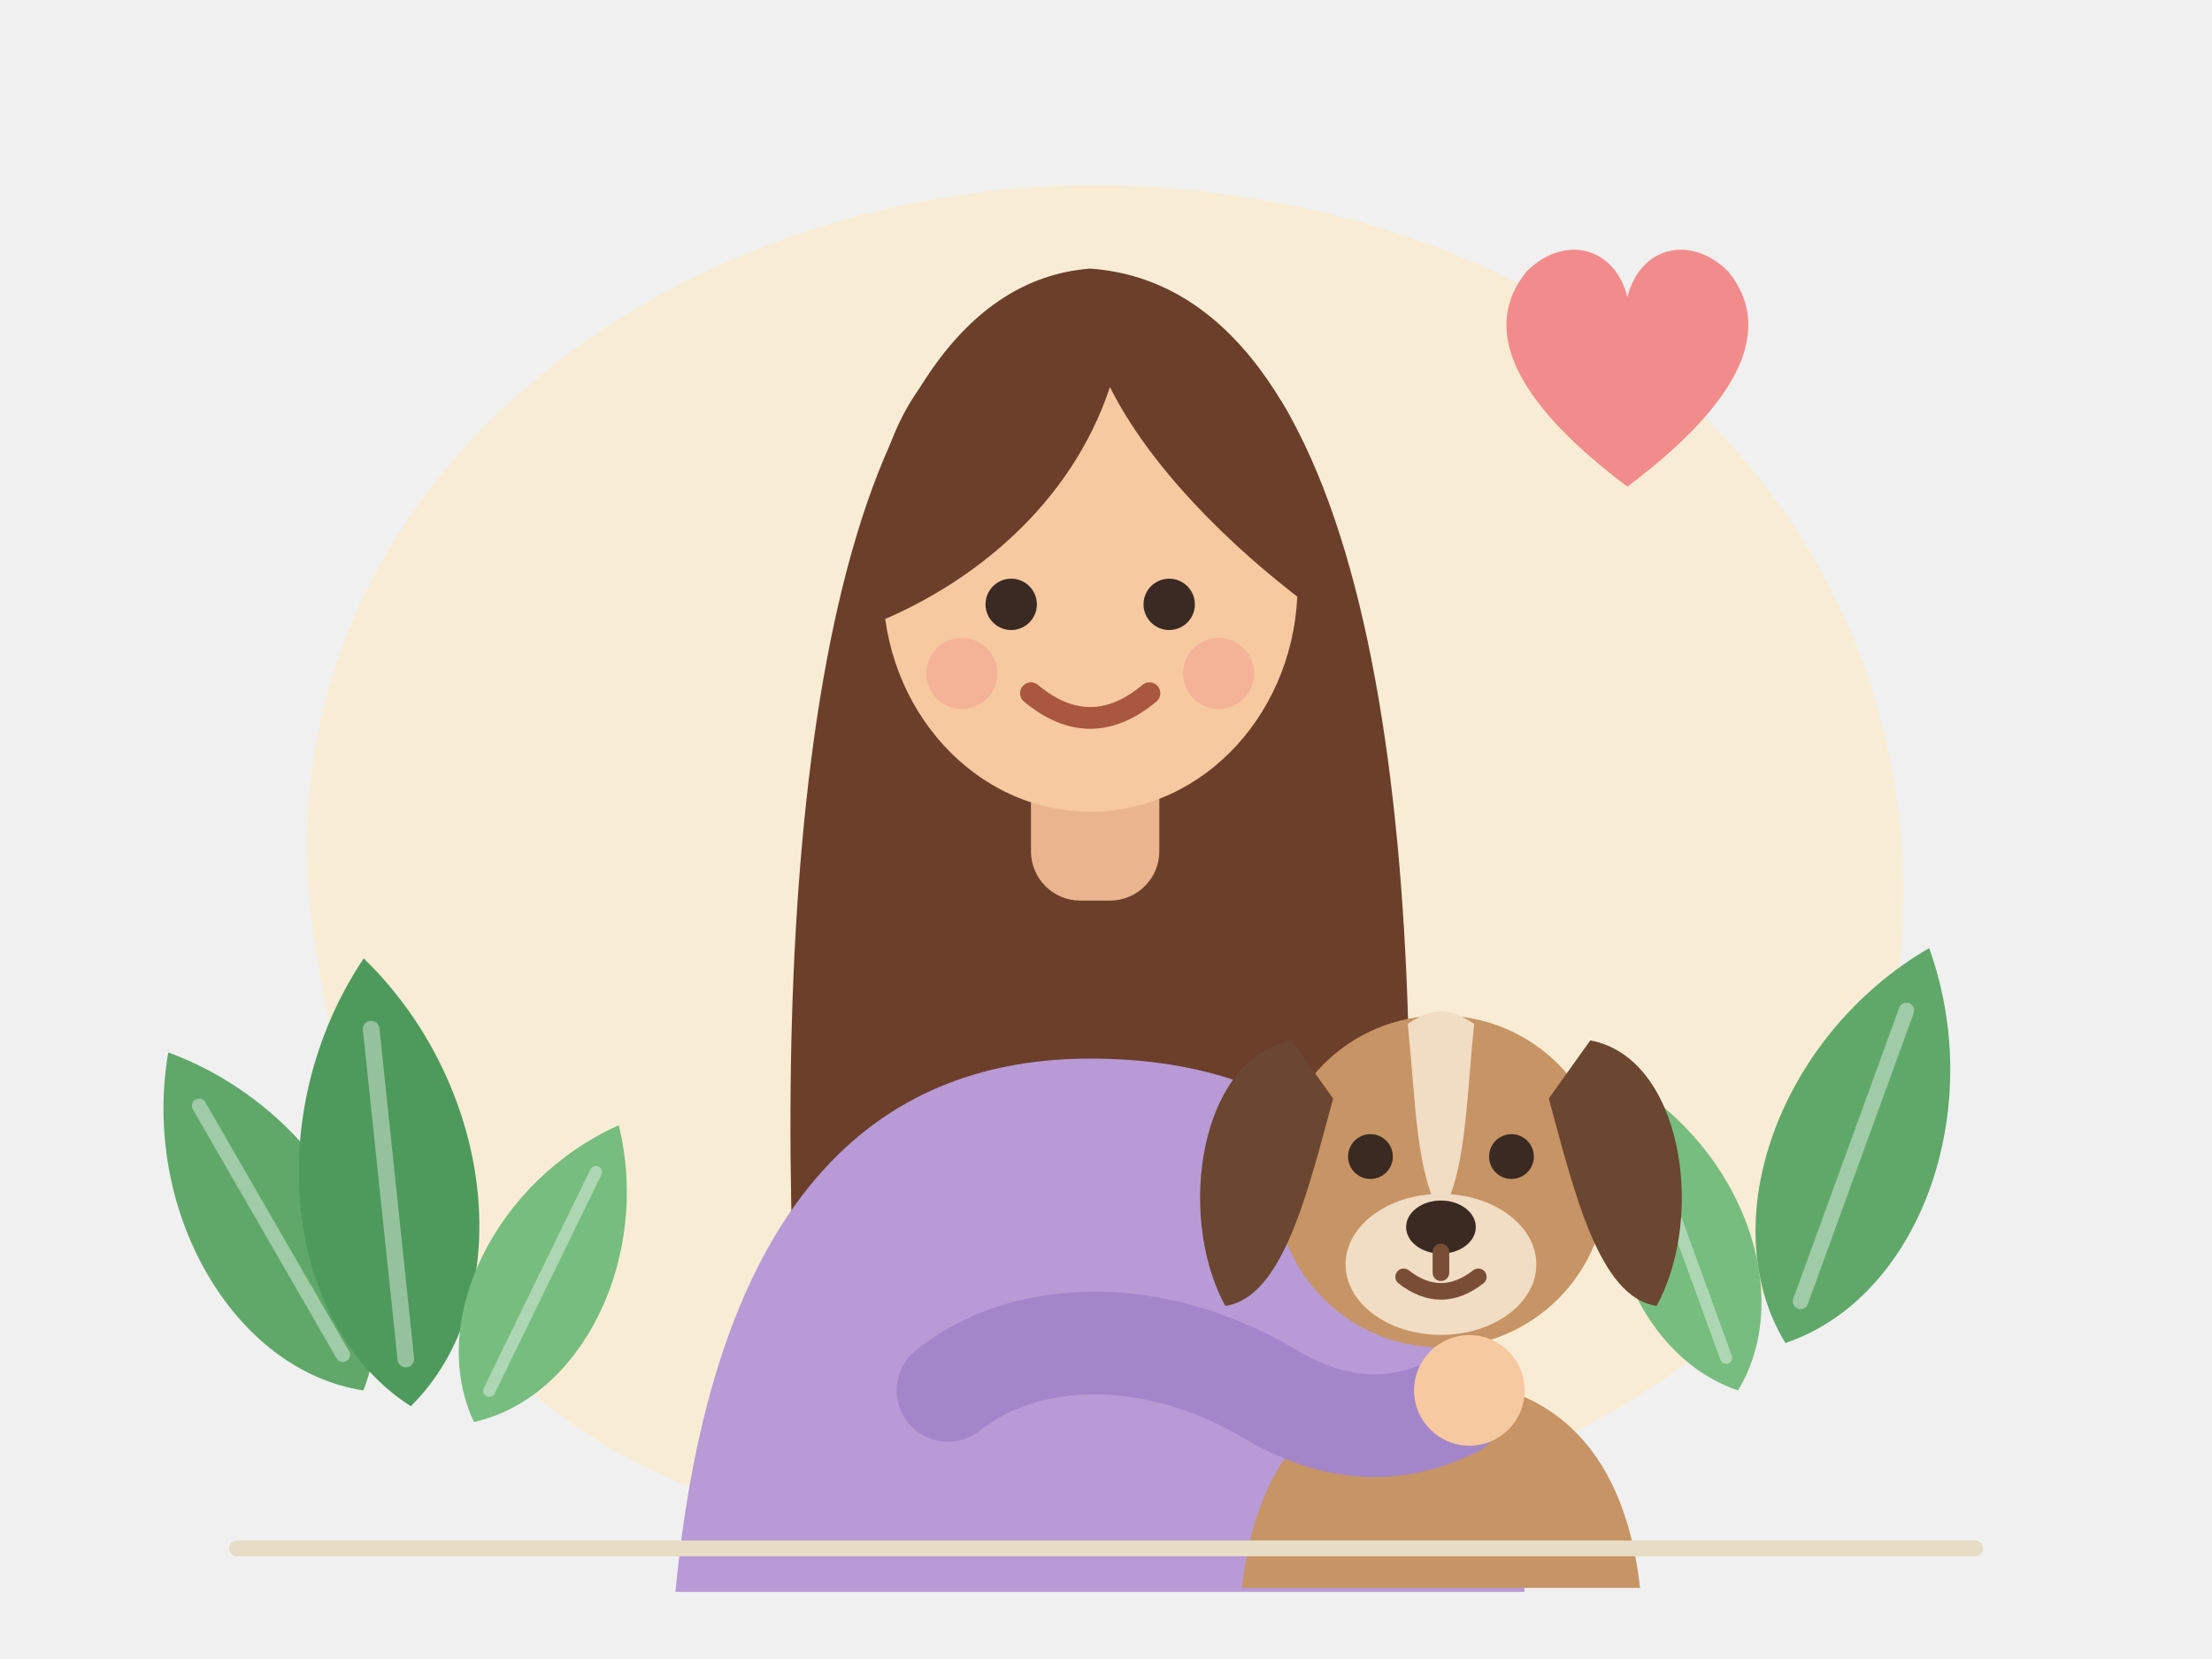
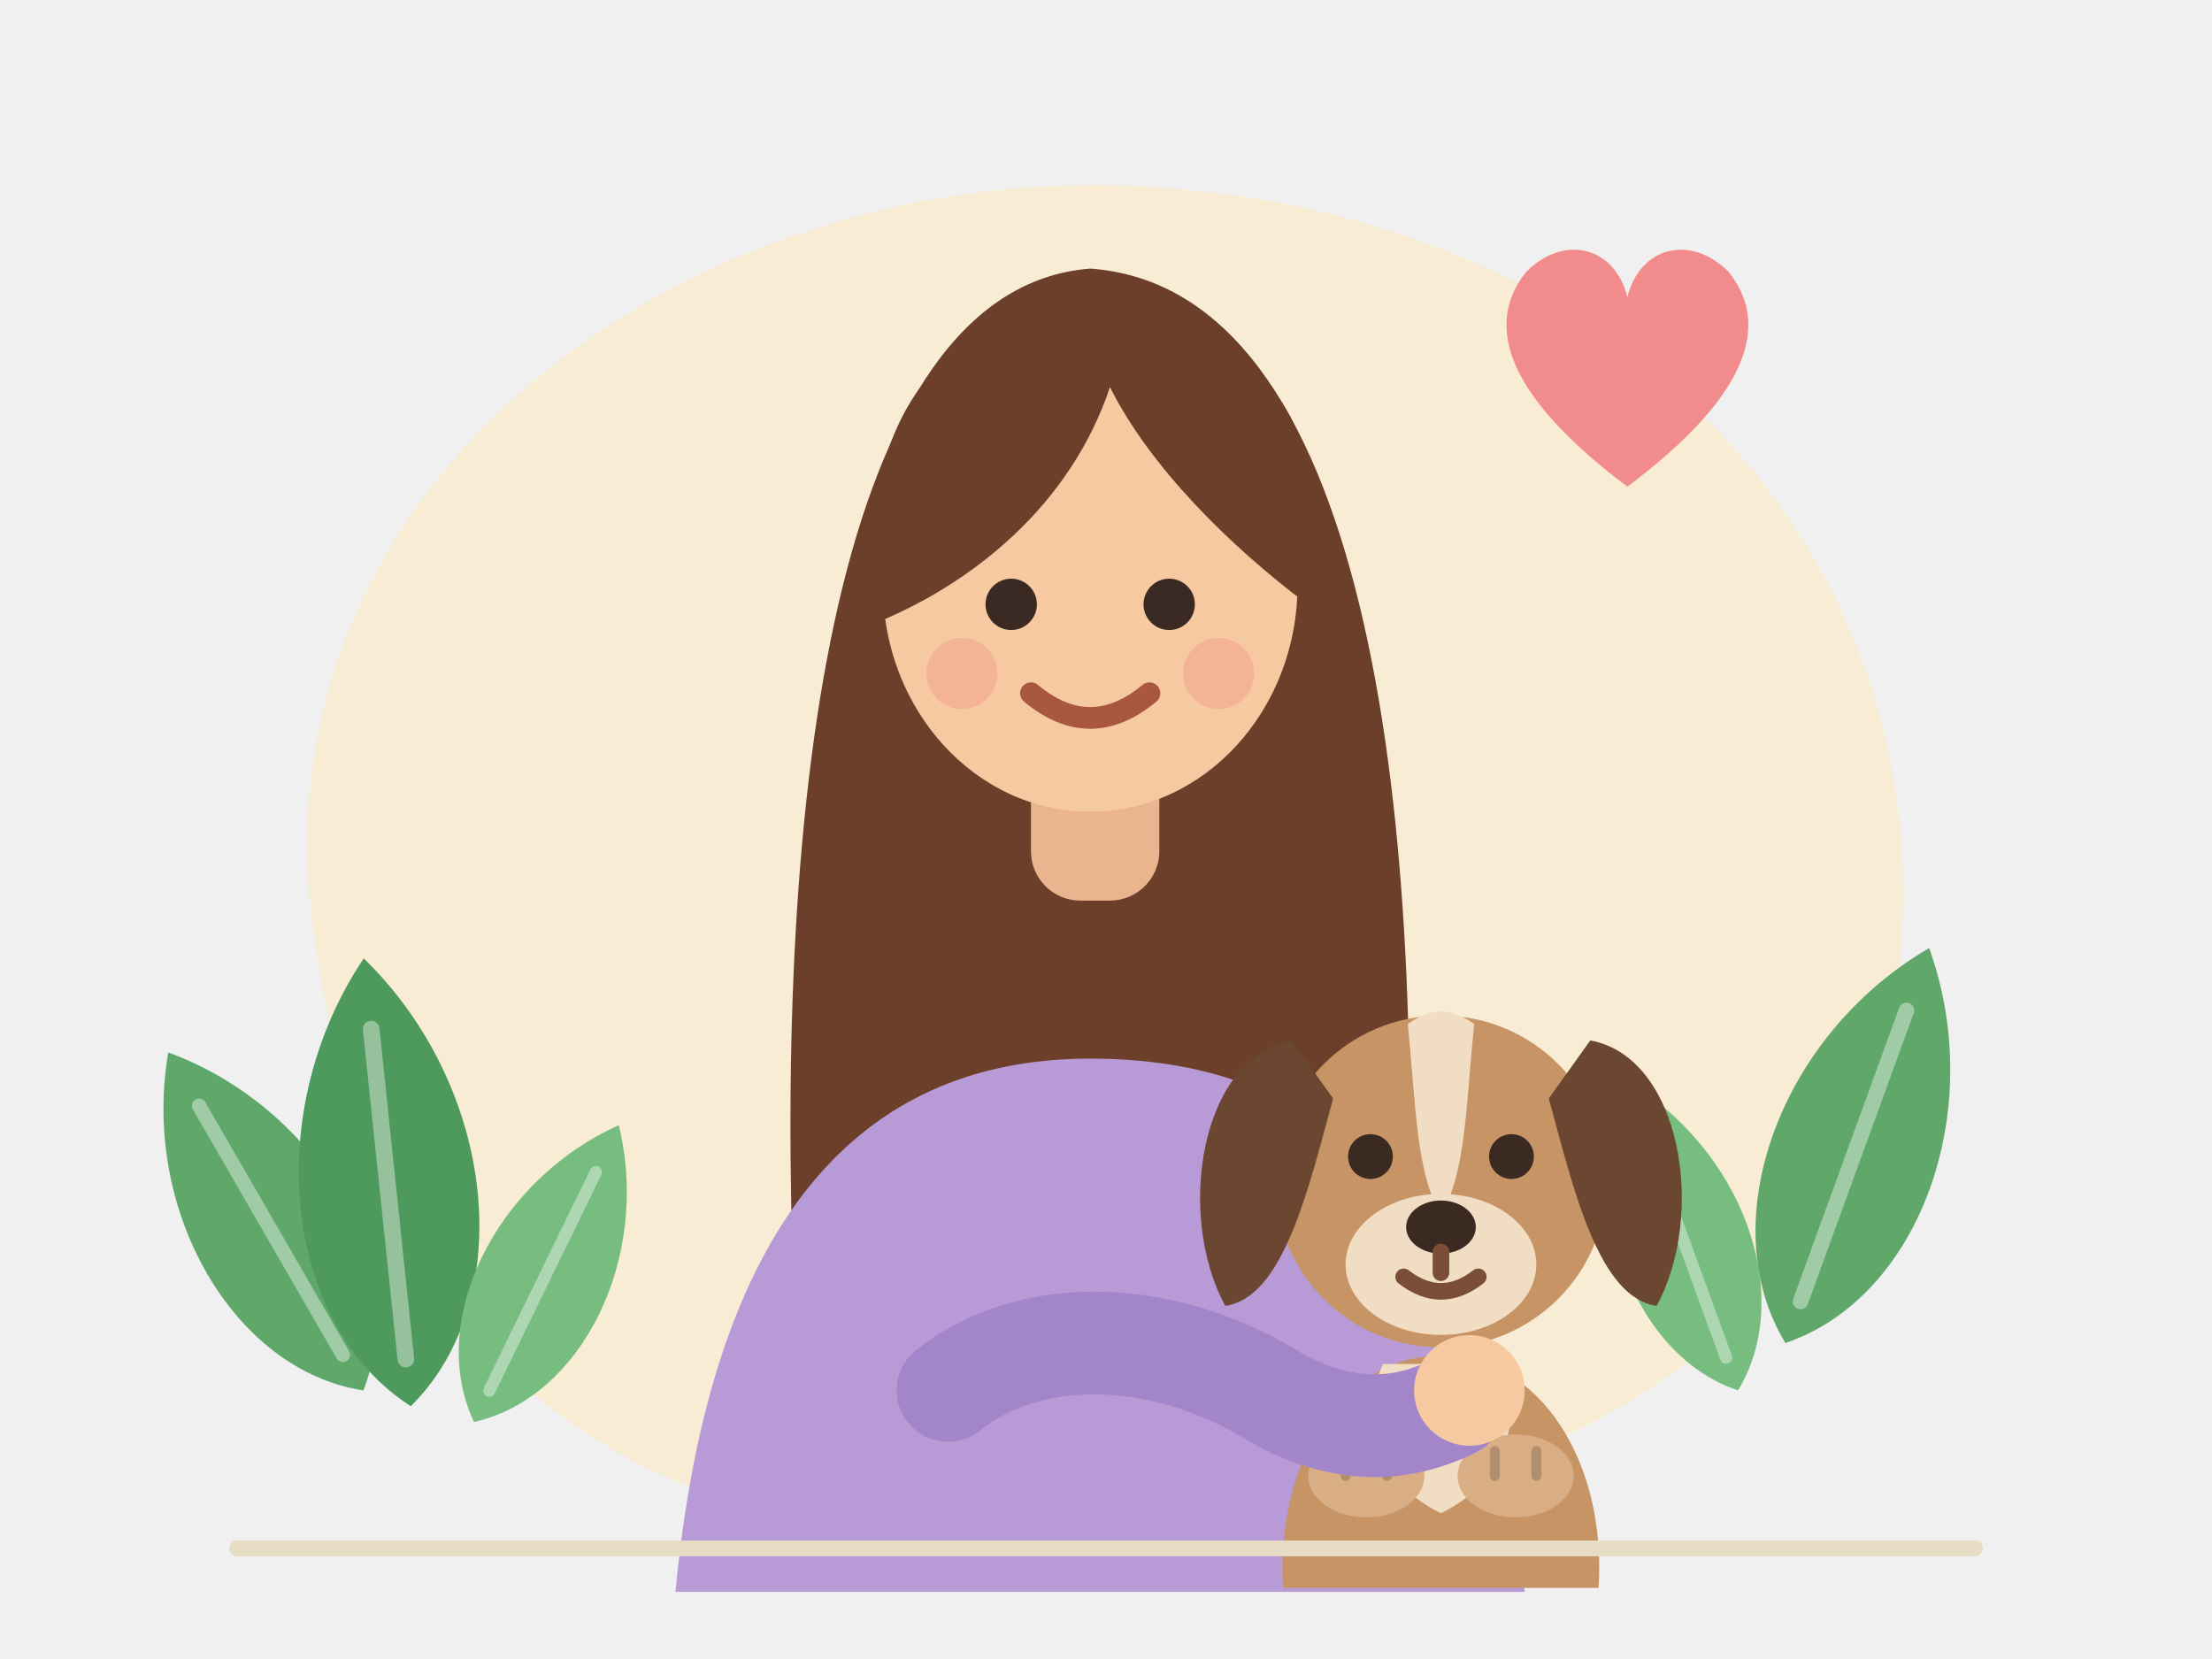
<svg xmlns="http://www.w3.org/2000/svg" viewBox="0 0 280 210" width="280" height="210" fill="none">
  <path d="M40 120 C30 60 90 18 150 24 C214 30 252 80 238 136 C226 186 160 200 110 194 C66 188 46 160 40 120 Z" fill="#FBEBC8" opacity="0.7" />
  <g transform="translate(46 176) rotate(-30) scale(1.3)">
    <path d="M0 0 C-10 -8 -10 -26 0 -38 C10 -26 10 -8 0 0 Z" fill="#5FA86A" />
    <path d="M0 -4 V-32" stroke="#FFFFFF" stroke-opacity="0.4" stroke-width="1.4" stroke-linecap="round" />
  </g>
  <g transform="translate(52 178) rotate(-6) scale(1.5)">
    <path d="M0 0 C-10 -8 -10 -26 0 -38 C10 -26 10 -8 0 0 Z" fill="#4E9A5C" />
    <path d="M0 -4 V-32" stroke="#FFFFFF" stroke-opacity="0.4" stroke-width="1.4" stroke-linecap="round" />
  </g>
  <g transform="translate(60 180) rotate(26) scale(1.1)">
    <path d="M0 0 C-10 -8 -10 -26 0 -38 C10 -26 10 -8 0 0 Z" fill="#77BD7F" />
    <path d="M0 -4 V-32" stroke="#FFFFFF" stroke-opacity="0.4" stroke-width="1.4" stroke-linecap="round" />
  </g>
  <g transform="translate(226 170) rotate(20) scale(1.4)">
    <path d="M0 0 C-10 -8 -10 -26 0 -38 C10 -26 10 -8 0 0 Z" fill="#5FA86A" />
    <path d="M0 -4 V-32" stroke="#FFFFFF" stroke-opacity="0.4" stroke-width="1.4" stroke-linecap="round" />
  </g>
  <g transform="translate(220 176) rotate(-20) scale(1.1)">
    <path d="M0 0 C-10 -8 -10 -26 0 -38 C10 -26 10 -8 0 0 Z" fill="#77BD7F" />
    <path d="M0 -4 V-32" stroke="#FFFFFF" stroke-opacity="0.4" stroke-width="1.4" stroke-linecap="round" />
  </g>
  <g transform="translate(78 14) scale(1.25)">
    <path d="M18 120 C16 70 22 18 48 16 C76 18 82 70 80 120 Z" fill="#6B3F2A" />
    <path d="M6 150 C10 108 28 96 48 96 C70 96 88 108 92 150 Z" fill="#B79AD6" />
    <rect x="42" y="64" width="13" height="16" rx="5" fill="#E9B48E" />
    <ellipse cx="48" cy="48" rx="21" ry="23" fill="#F6C9A0" />
    <path d="M26 52 C24 30 34 20 48 20 C64 20 74 32 70 50 C62 44 54 36 50 28 C46 40 36 48 26 52 Z" fill="#6B3F2A" />
    <circle cx="40" cy="50" r="2.6" fill="#3B2A24" />
    <circle cx="56" cy="50" r="2.6" fill="#3B2A24" />
    <circle cx="35" cy="57" r="3.6" fill="#F29E8E" opacity="0.5" />
    <circle cx="61" cy="57" r="3.6" fill="#F29E8E" opacity="0.5" />
    <path d="M42 59 Q48 64 54 59" stroke="#A9573F" stroke-width="2.2" stroke-linecap="round" />
  </g>
  <g transform="translate(132 96) scale(1.05)">
-     <path d="M24 100 C26 82 36 75 48 75 C60 75 70 82 72 100 Z" fill="#C79465" />
-     <path d="M41 75 C44 84 52 84 55 75" fill="#F1DCC4" />
+     <path d="M29 100 C28 85 36 72 48 72 C60 72 68 85 67 100 Z" fill="#C79465" />
+     <path d="M41 73 C38 80 40 87 48 91 C56 87 58 80 55 73 Z" fill="#F1DCC4" />
+     <ellipse cx="39" cy="86.5" rx="7" ry="5" fill="#D9AE84" />
+     <ellipse cx="57" cy="86.5" rx="7" ry="5" fill="#D9AE84" />
+     <path d="M36.5 83.5 V86.5 M41.5 83.5 V86.5 M54.5 83.5 V86.5 M59.5 83.5 V86.5" stroke="#000000" stroke-opacity="0.18" stroke-width="1.2" stroke-linecap="round" />
    <ellipse cx="48" cy="51" rx="20" ry="20" fill="#C79465" />
    <path d="M30 34 C19 36 16 55 22 66 C29 65 32 52 35 41 Z" fill="#6B4630" />
    <path d="M66 34 C77 36 80 55 74 66 C67 65 64 52 61 41 Z" fill="#6B4630" />
    <path d="M44 32 C45 42 45 50 48 55 C51 50 51 42 52 32 C49 30 47 30 44 32 Z" fill="#F1DCC4" />
    <ellipse cx="48" cy="61" rx="11.5" ry="8.5" fill="#F1DCC4" />
    <ellipse cx="48" cy="56.5" rx="4.2" ry="3.2" fill="#3A2A22" />
    <circle cx="39.5" cy="48" r="2.7" fill="#3A2A22" />
    <circle cx="56.5" cy="48" r="2.7" fill="#3A2A22" />
    <path d="M48 59.5 V62 M43.5 62.5 Q48 66 52.5 62.5" stroke="#7A4E36" stroke-width="2" stroke-linecap="round" />
  </g>
  <path d="M120 176 C130 168 146 168 160 176 C168 181 176 182 184 178" stroke="#A386C9" stroke-width="13" stroke-linecap="round" />
  <circle cx="186" cy="176" r="7" fill="#F6C9A0" />
  <path transform="translate(206 52) scale(1.6)" d="M0 6 C-8 0 -12 -6 -8 -11 C-5 -14 -1 -13 0 -9 C1 -13 5 -14 8 -11 C12 -6 8 0 0 6 Z" fill="#F28C8C" />
  <path d="M30 196 H250" stroke="#E7DCC4" stroke-width="2" stroke-linecap="round" />
</svg>
